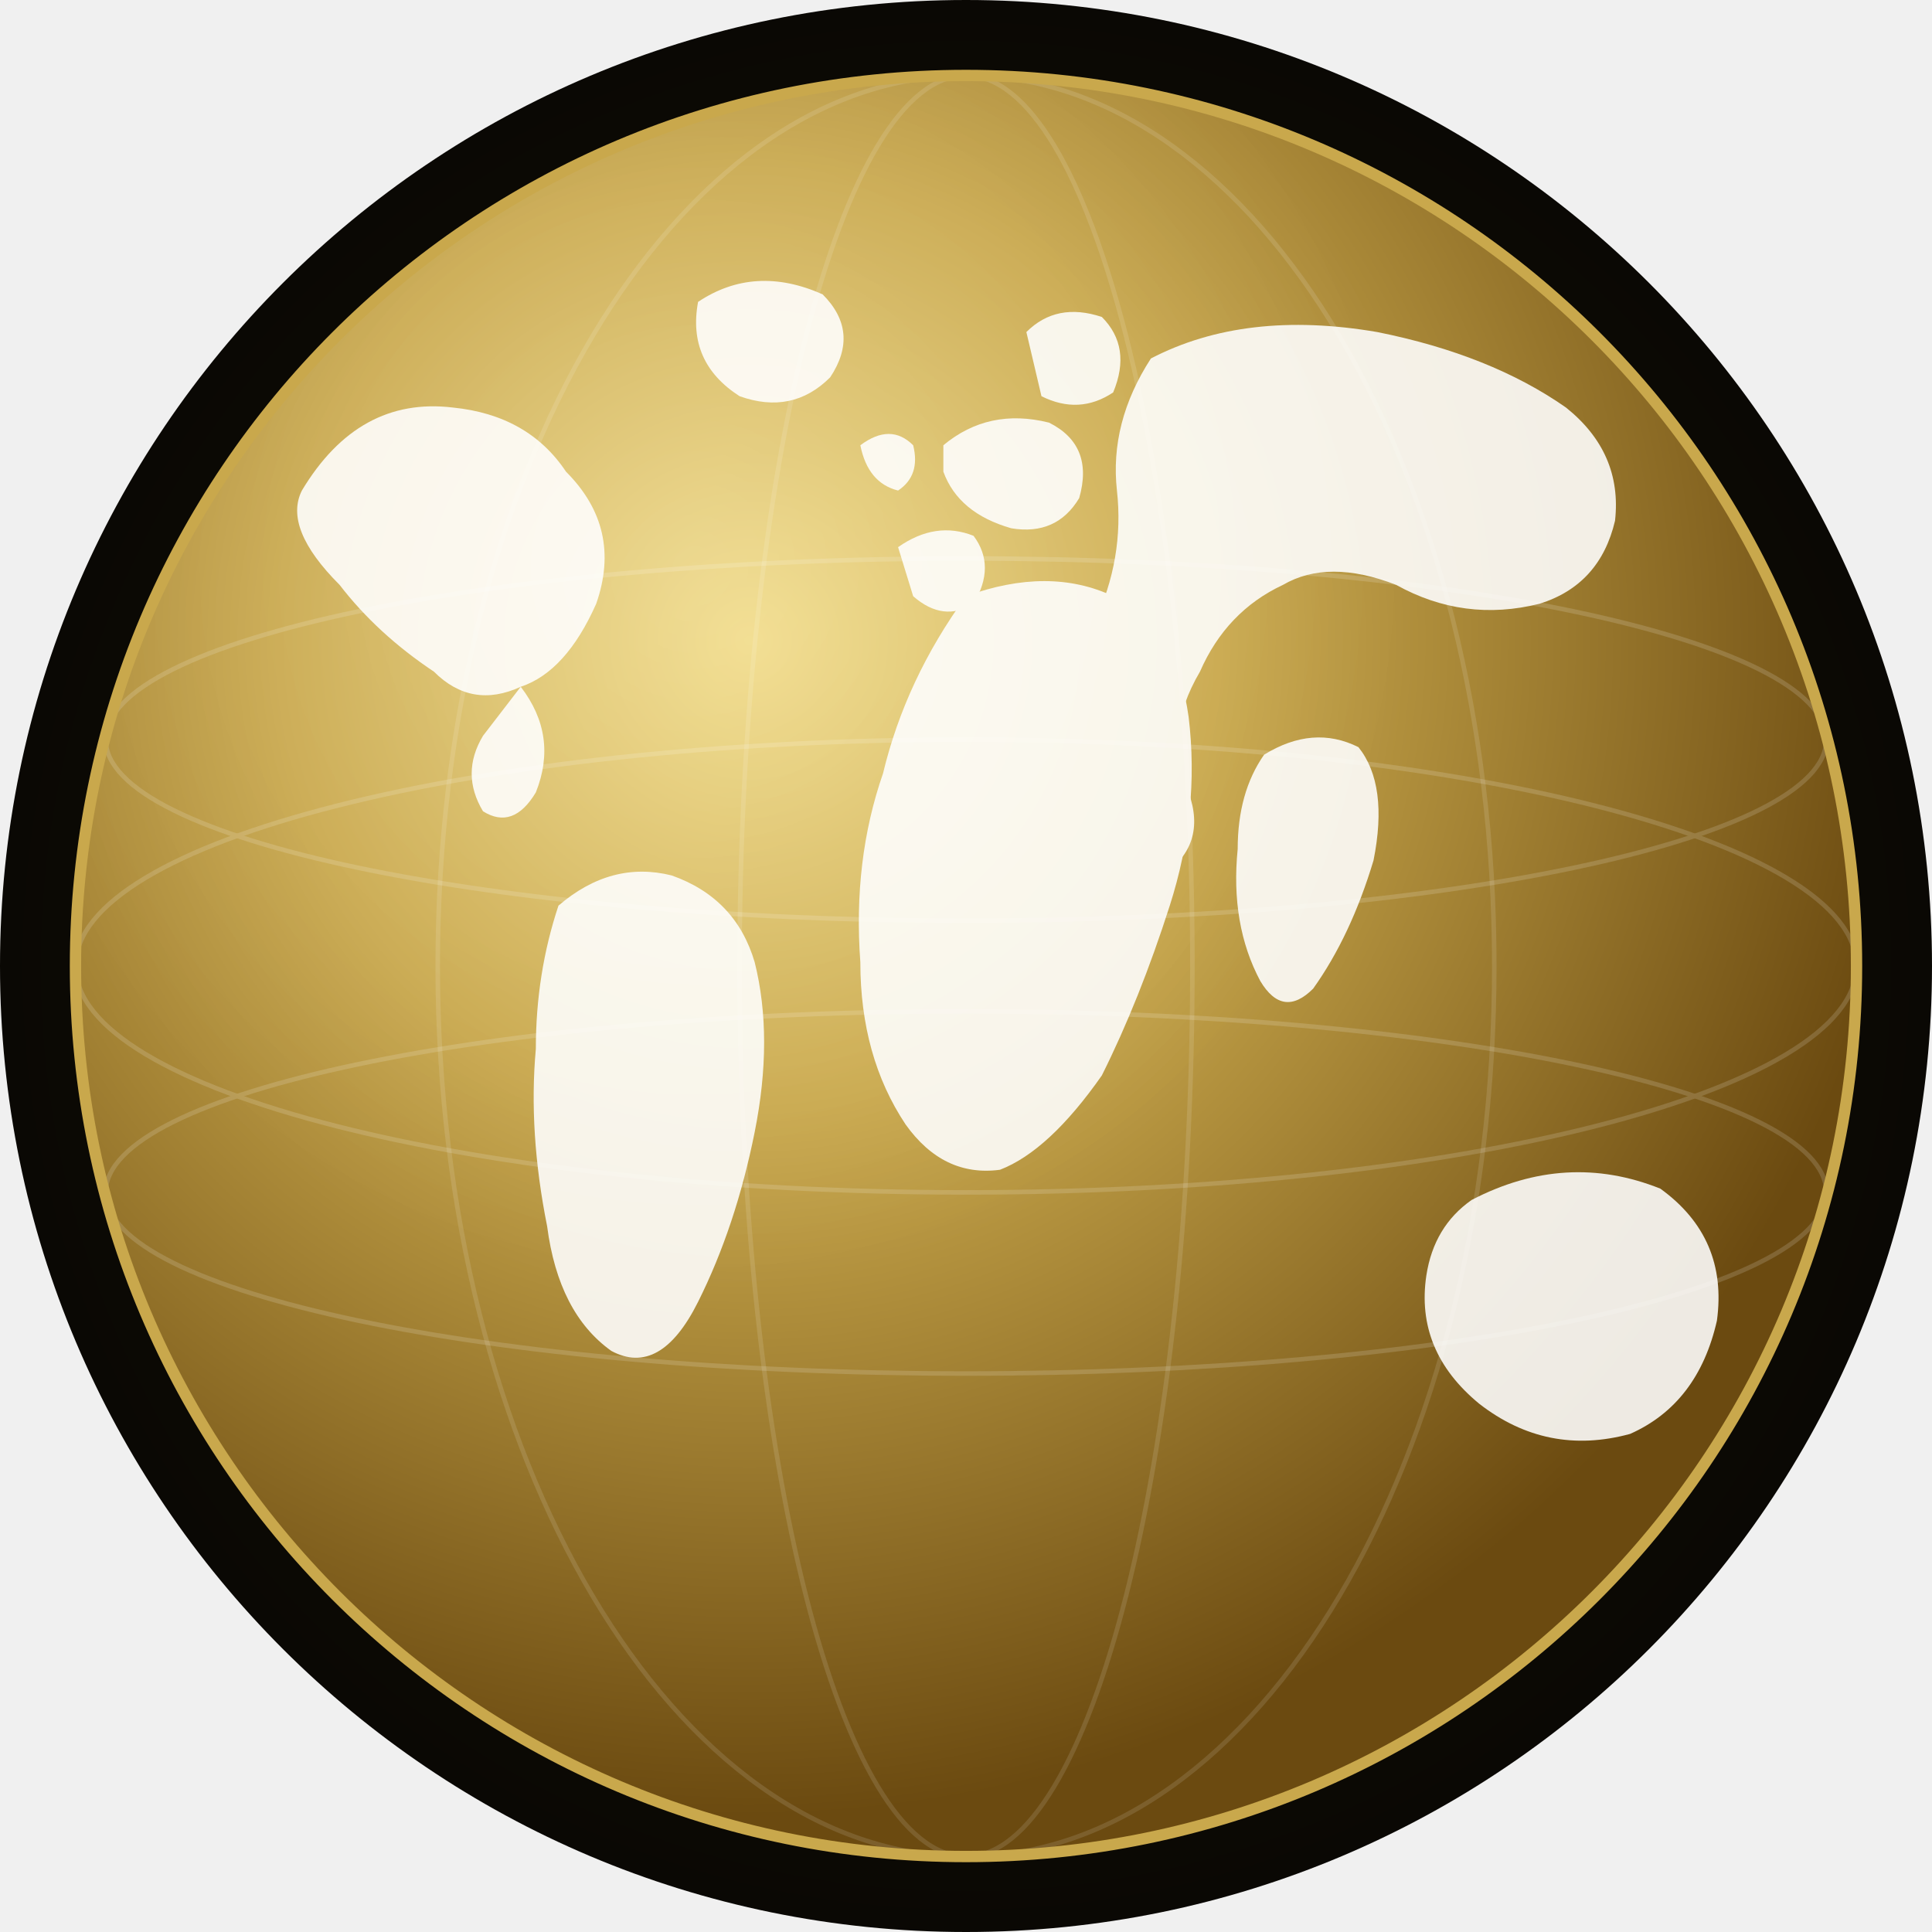
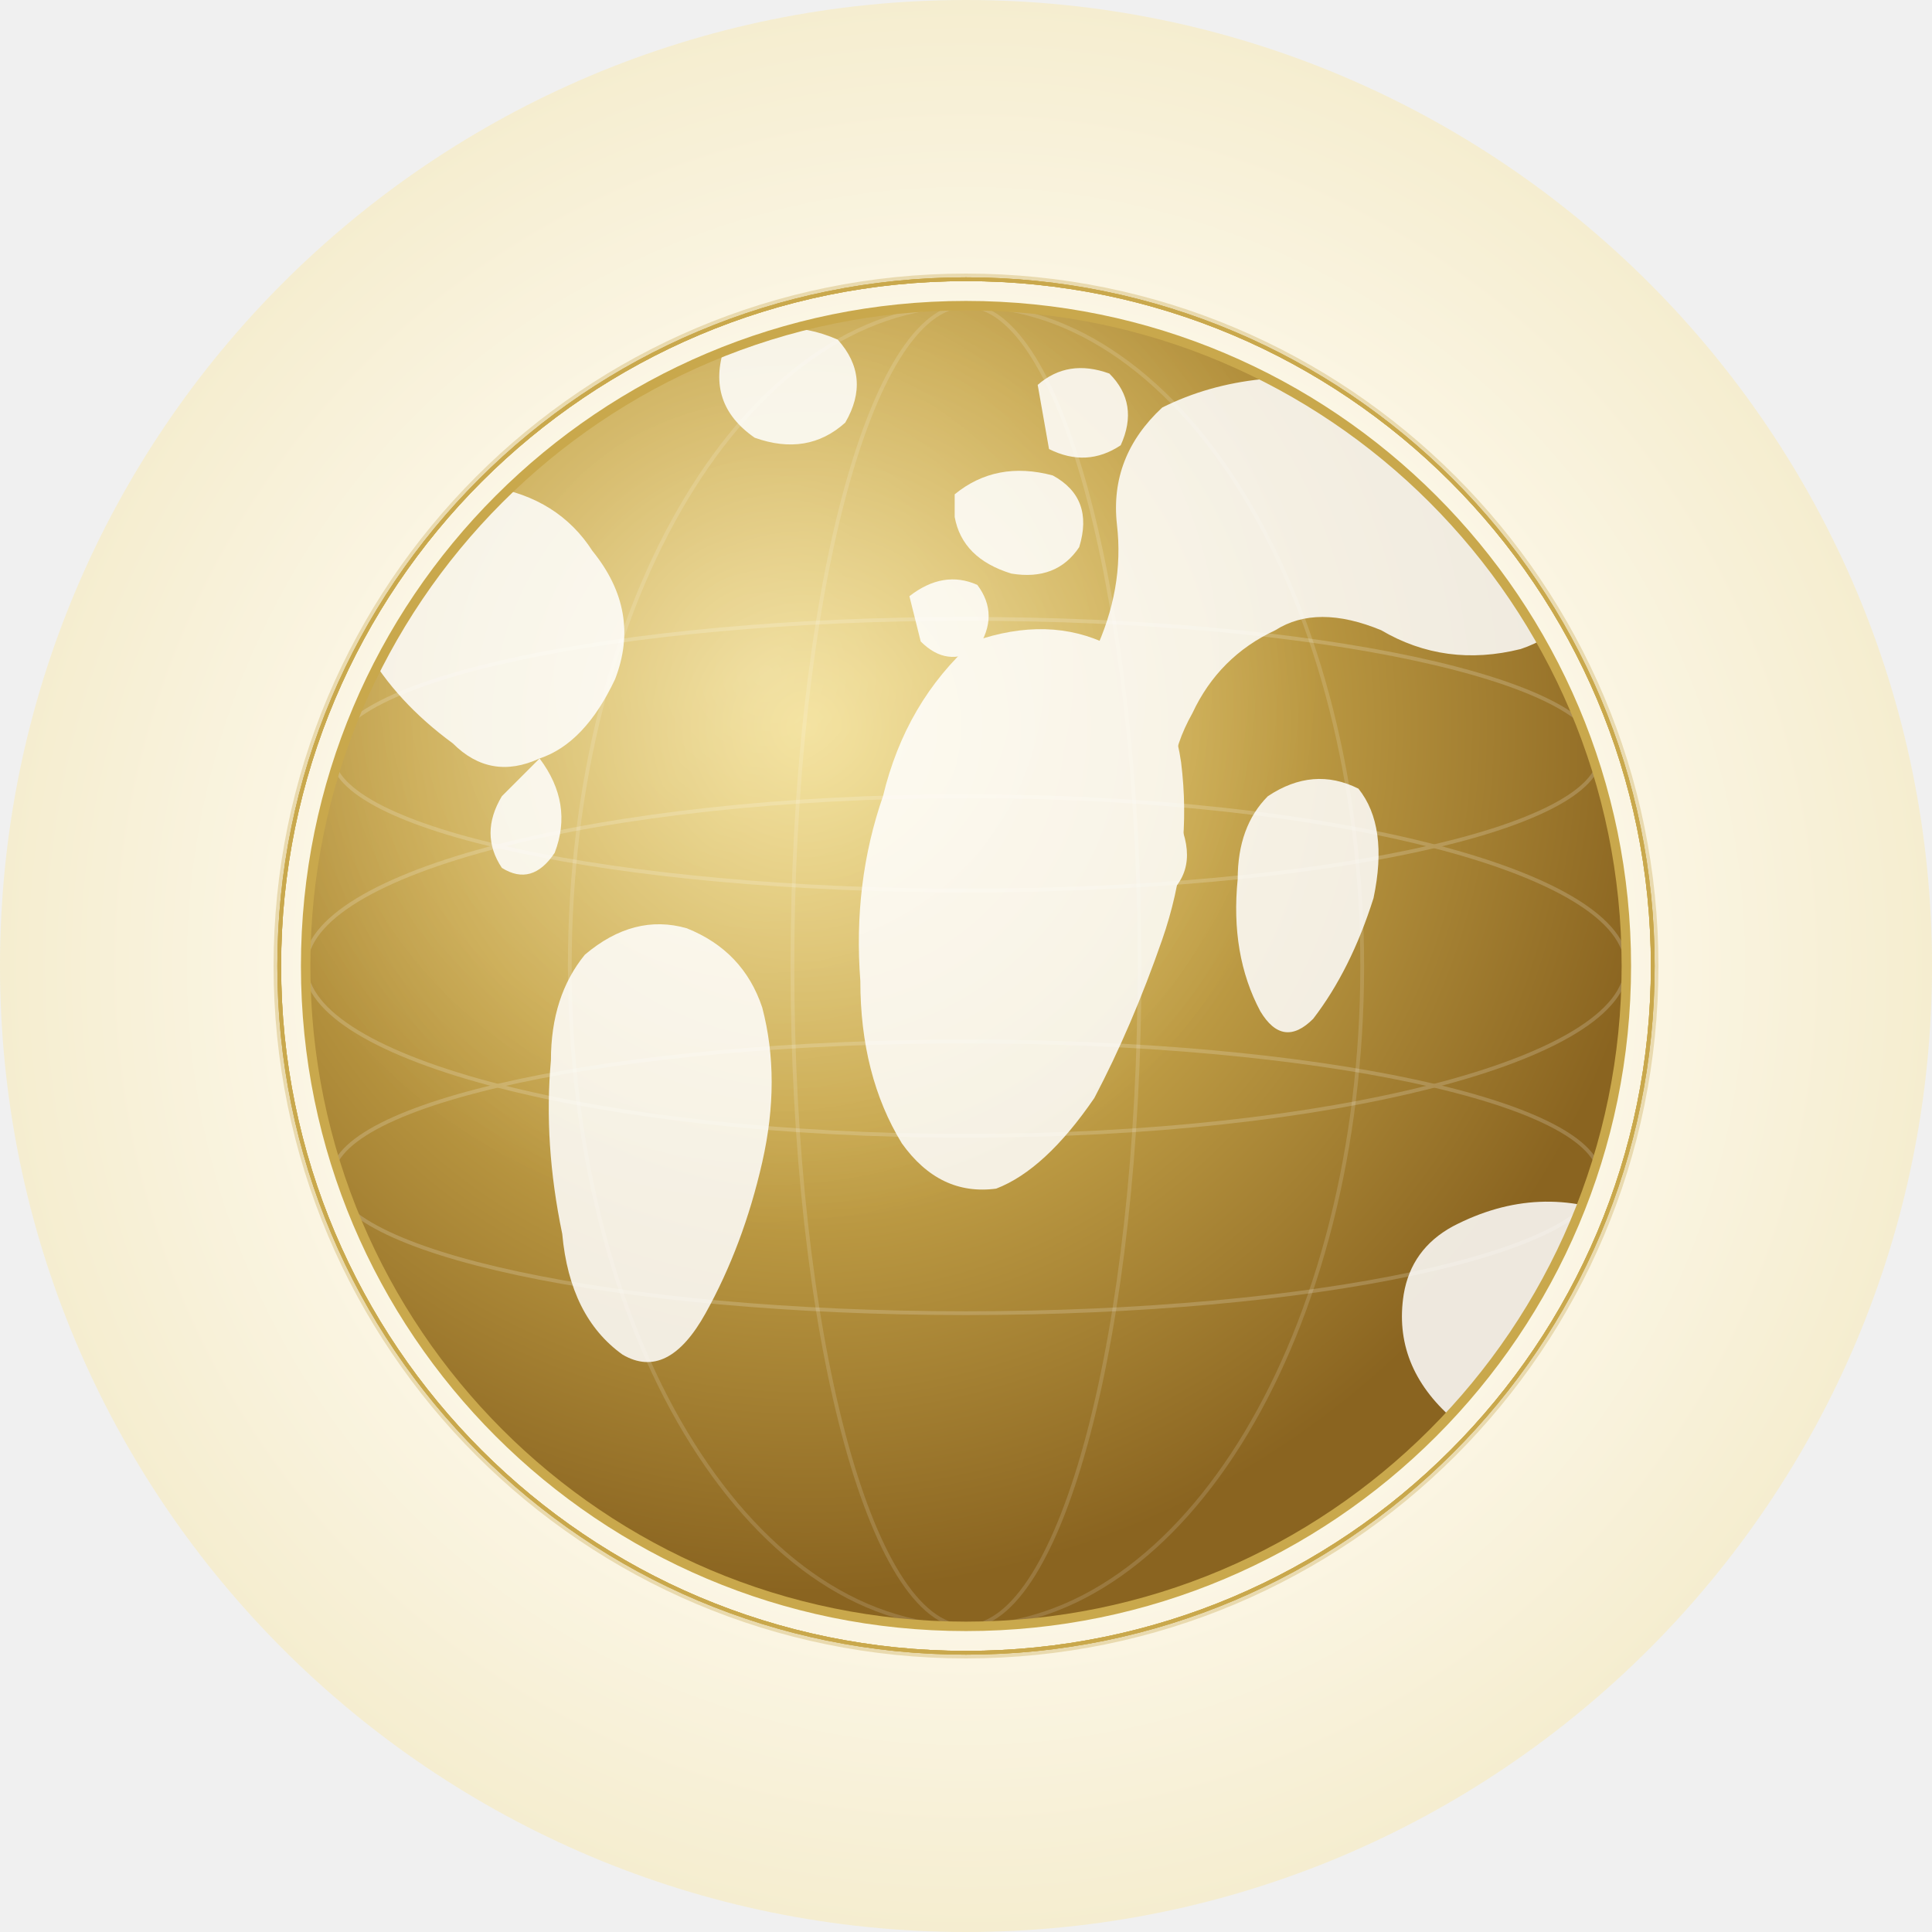
<svg xmlns="http://www.w3.org/2000/svg" viewBox="0 0 512 512">
  <defs>
    <radialGradient id="globeGrad" cx="38%" cy="32%" r="65%">
      <stop offset="0%" stop-color="#f0d980" />
-       <stop offset="40%" stop-color="#c9a84c" />
-       <stop offset="100%" stop-color="#6b4a10" />
+       <stop offset="45%" stop-color="#c9a84c" />
+       <stop offset="100%" stop-color="#8a6420" />
    </radialGradient>
-     <radialGradient id="bgGrad" cx="50%" cy="50%" r="50%">
-       <stop offset="0%" stop-color="#1a1208" />
-       <stop offset="100%" stop-color="#0a0804" />
+     <radialGradient id="bgGlow" cx="50%" cy="50%" r="50%">
+       <stop offset="0%" stop-color="#fffdf5" />
+       <stop offset="60%" stop-color="#fdf8ea" />
+       <stop offset="100%" stop-color="#f5edcf" />
    </radialGradient>
-     <radialGradient id="sheen" cx="35%" cy="28%" r="40%">
-       <stop offset="0%" stop-color="white" stop-opacity="0.18" />
+     <radialGradient id="sheen" cx="35%" cy="28%" r="42%">
+       <stop offset="0%" stop-color="white" stop-opacity="0.3" />
      <stop offset="100%" stop-color="white" stop-opacity="0" />
    </radialGradient>
-     <clipPath id="globeClip">
-       <circle cx="256" cy="256" r="236" />
+     <clipPath id="gc">
+       <circle cx="256" cy="256" r="175" />
    </clipPath>
    <style>
      @keyframes pulse {
-         0%   { r: 242px; opacity: 0.7; }
-         100% { r: 340px; opacity: 0; }
+         0%   { r: 182px; opacity: 0.65; stroke-width: 2.5px; }
+         100% { r: 290px; opacity: 0;    stroke-width: 1px; }
      }
-       .p1 { animation: pulse 2.6s ease-out infinite 0s; }
-       .p2 { animation: pulse 2.6s ease-out infinite 0.86s; }
-       .p3 { animation: pulse 2.6s ease-out infinite 1.72s; }
+       .p1 { animation: pulse 2.8s ease-out infinite 0s; }
+       .p2 { animation: pulse 2.8s ease-out infinite 0.93s; }
+       .p3 { animation: pulse 2.8s ease-out infinite 1.86s; }
    </style>
  </defs>
-   <circle class="p1" cx="256" cy="256" r="242" fill="none" stroke="#c9a84c" stroke-width="3" />
-   <circle class="p2" cx="256" cy="256" r="242" fill="none" stroke="#c9a84c" stroke-width="2.5" />
-   <circle class="p3" cx="256" cy="256" r="242" fill="none" stroke="#c9a84c" stroke-width="2" />
-   <circle cx="256" cy="256" r="256" fill="url(#bgGrad)" />
-   <circle cx="256" cy="256" r="236" fill="url(#globeGrad)" />
-   <g clip-path="url(#globeClip)" fill="white" opacity="0.88">
-     <path d="M80 130 Q95 105 120 108 Q140 110 150 125 Q165 140 158 160 Q150 178 138 182 Q125 188 115 178 Q100 168 90 155 Q75 140 80 130 Z" />
-     <path d="M138 182 Q148 195 142 210 Q136 220 128 215 Q122 205 128 195 Z" />
-     <path d="M185 80 Q200 70 218 78 Q228 88 220 100 Q210 110 196 105 Q182 96 185 80 Z" />
-     <path d="M148 240 Q162 228 178 232 Q195 238 200 255 Q205 275 200 300 Q195 325 185 345 Q175 365 162 358 Q148 348 145 325 Q140 300 142 278 Q142 258 148 240 Z" />
-     <path d="M250 118 Q262 108 278 112 Q290 118 286 132 Q280 142 268 140 Q254 136 250 125 Z" />
-     <path d="M238 145 Q248 138 258 142 Q264 150 258 160 Q250 165 242 158 Z" />
-     <path d="M272 88 Q280 80 292 84 Q300 92 295 104 Q286 110 276 105 Z" />
-     <path d="M228 118 Q236 112 242 118 Q244 126 238 130 Q230 128 228 118 Z" />
-     <path d="M256 158 Q278 150 295 158 Q312 168 315 190 Q318 215 310 240 Q302 265 292 285 Q278 305 265 310 Q250 312 240 298 Q228 280 228 255 Q226 228 234 205 Q240 180 256 158 Z" />
-     <path d="M305 95 Q330 82 365 88 Q395 94 415 108 Q430 120 428 138 Q424 155 408 160 Q388 165 370 155 Q352 148 340 155 Q325 162 318 178 Q308 195 315 210 Q320 224 308 232 Q295 238 285 228 Q275 215 278 198 Q280 180 290 165 Q298 148 296 130 Q294 112 305 95 Z" />
-     <path d="M335 200 Q348 192 360 198 Q368 208 364 228 Q358 248 348 262 Q340 270 334 260 Q326 245 328 225 Q328 210 335 200 Z" />
-     <path d="M390 318 Q415 305 440 315 Q458 328 455 350 Q450 372 432 380 Q410 386 392 372 Q375 358 378 338 Q380 325 390 318 Z" />
+   <circle cx="256" cy="256" r="256" fill="url(#bgGlow)" />
+   <circle class="p1" cx="256" cy="256" r="182" fill="none" stroke="#c9a84c" />
+   <circle class="p2" cx="256" cy="256" r="182" fill="none" stroke="#c9a84c" />
+   <circle class="p3" cx="256" cy="256" r="182" fill="none" stroke="#c9a84c" />
+   <circle cx="256" cy="256" r="175" fill="url(#globeGrad)" />
+   <g clip-path="url(#gc)" fill="white" opacity="0.85">
+     <path d="M95 148 Q108 126 130 129 Q148 132 157 146 Q170 162 163 180 Q155 197 143 201 Q130 207 120 197 Q105 186 97 172 Q84 158 95 148 Z" />
+     <path d="M143 201 Q152 213 147 226 Q141 235 133 230 Q127 221 133 211 Z" />
+     <path d="M192 92 Q206 83 222 90 Q231 100 224 112 Q214 121 200 116 Q187 107 192 92 Z" />
+     <path d="M155 253 Q168 242 182 246 Q197 252 202 267 Q207 286 202 308 Q197 330 187 348 Q177 366 165 359 Q151 349 149 327 Q144 303 146 281 Q146 264 155 253 Z" />
+     <path d="M253 131 Q264 122 279 126 Q290 132 286 145 Q280 154 268 152 Q255 148 253 137 Z" />
+     <path d="M241 158 Q250 151 259 155 Q265 163 259 172 Q251 177 244 170 Z" />
+     <path d="M275 102 Q283 95 294 99 Q302 107 297 118 Q288 124 278 119 Z" />
+     <path d="M258 170 Q278 163 294 171 Q310 181 313 202 Q316 226 308 249 Q300 272 290 291 Q277 310 264 315 Q249 317 239 303 Q228 285 228 260 Q226 234 234 211 Q240 186 258 170 Z" />
+     <path d="M308 108 Q332 96 365 102 Q392 108 410 122 Q424 134 422 151 Q418 167 403 172 Q383 177 366 167 Q349 160 338 167 Q323 174 316 189 Q307 205 313 219 Q318 232 307 239 Q294 245 285 235 Q275 222 278 206 Q280 188 290 173 Q298 156 296 139 Q294 121 308 108 Z" />
+     <path d="M336 211 Q348 203 360 209 Q368 219 364 238 Q358 257 348 270 Q340 278 334 268 Q326 253 328 233 Q328 219 336 211 Z" />
+     <path d="M385 325 Q408 313 431 323 Q448 335 445 356 Q440 377 423 384 Q402 390 385 376 Q369 362 372 343 Q374 331 385 325 Z" />
  </g>
-   <g clip-path="url(#globeClip)" fill="none" stroke="white" stroke-width="1.2" opacity="0.15">
-     <ellipse cx="256" cy="256" rx="236" ry="60" />
-     <ellipse cx="256" cy="196" rx="228" ry="48" />
-     <ellipse cx="256" cy="316" rx="228" ry="48" />
+   <g clip-path="url(#gc)" fill="none" stroke="white" stroke-width="1" opacity="0.18">
+     <ellipse cx="256" cy="256" rx="175" ry="45" />
+     <ellipse cx="256" cy="200" rx="168" ry="36" />
+     <ellipse cx="256" cy="312" rx="168" ry="36" />
  </g>
-   <g clip-path="url(#globeClip)" fill="none" stroke="white" stroke-width="1.2" opacity="0.12">
-     <ellipse cx="256" cy="256" rx="60" ry="236" />
-     <ellipse cx="256" cy="256" rx="140" ry="236" />
+   <g clip-path="url(#gc)" fill="none" stroke="white" stroke-width="1" opacity="0.14">
+     <ellipse cx="256" cy="256" rx="46" ry="175" />
+     <ellipse cx="256" cy="256" rx="105" ry="175" />
  </g>
-   <circle cx="256" cy="256" r="236" fill="url(#sheen)" />
-   <circle cx="256" cy="256" r="236" fill="none" stroke="#c9a84c" stroke-width="3" />
+   <circle cx="256" cy="256" r="175" fill="url(#sheen)" />
+   <circle cx="256" cy="256" r="175" fill="none" stroke="#c9a84c" stroke-width="2.5" />
+   <circle cx="256" cy="256" r="183" fill="none" stroke="#c9a84c" stroke-width="1" opacity="0.35" />
</svg>
